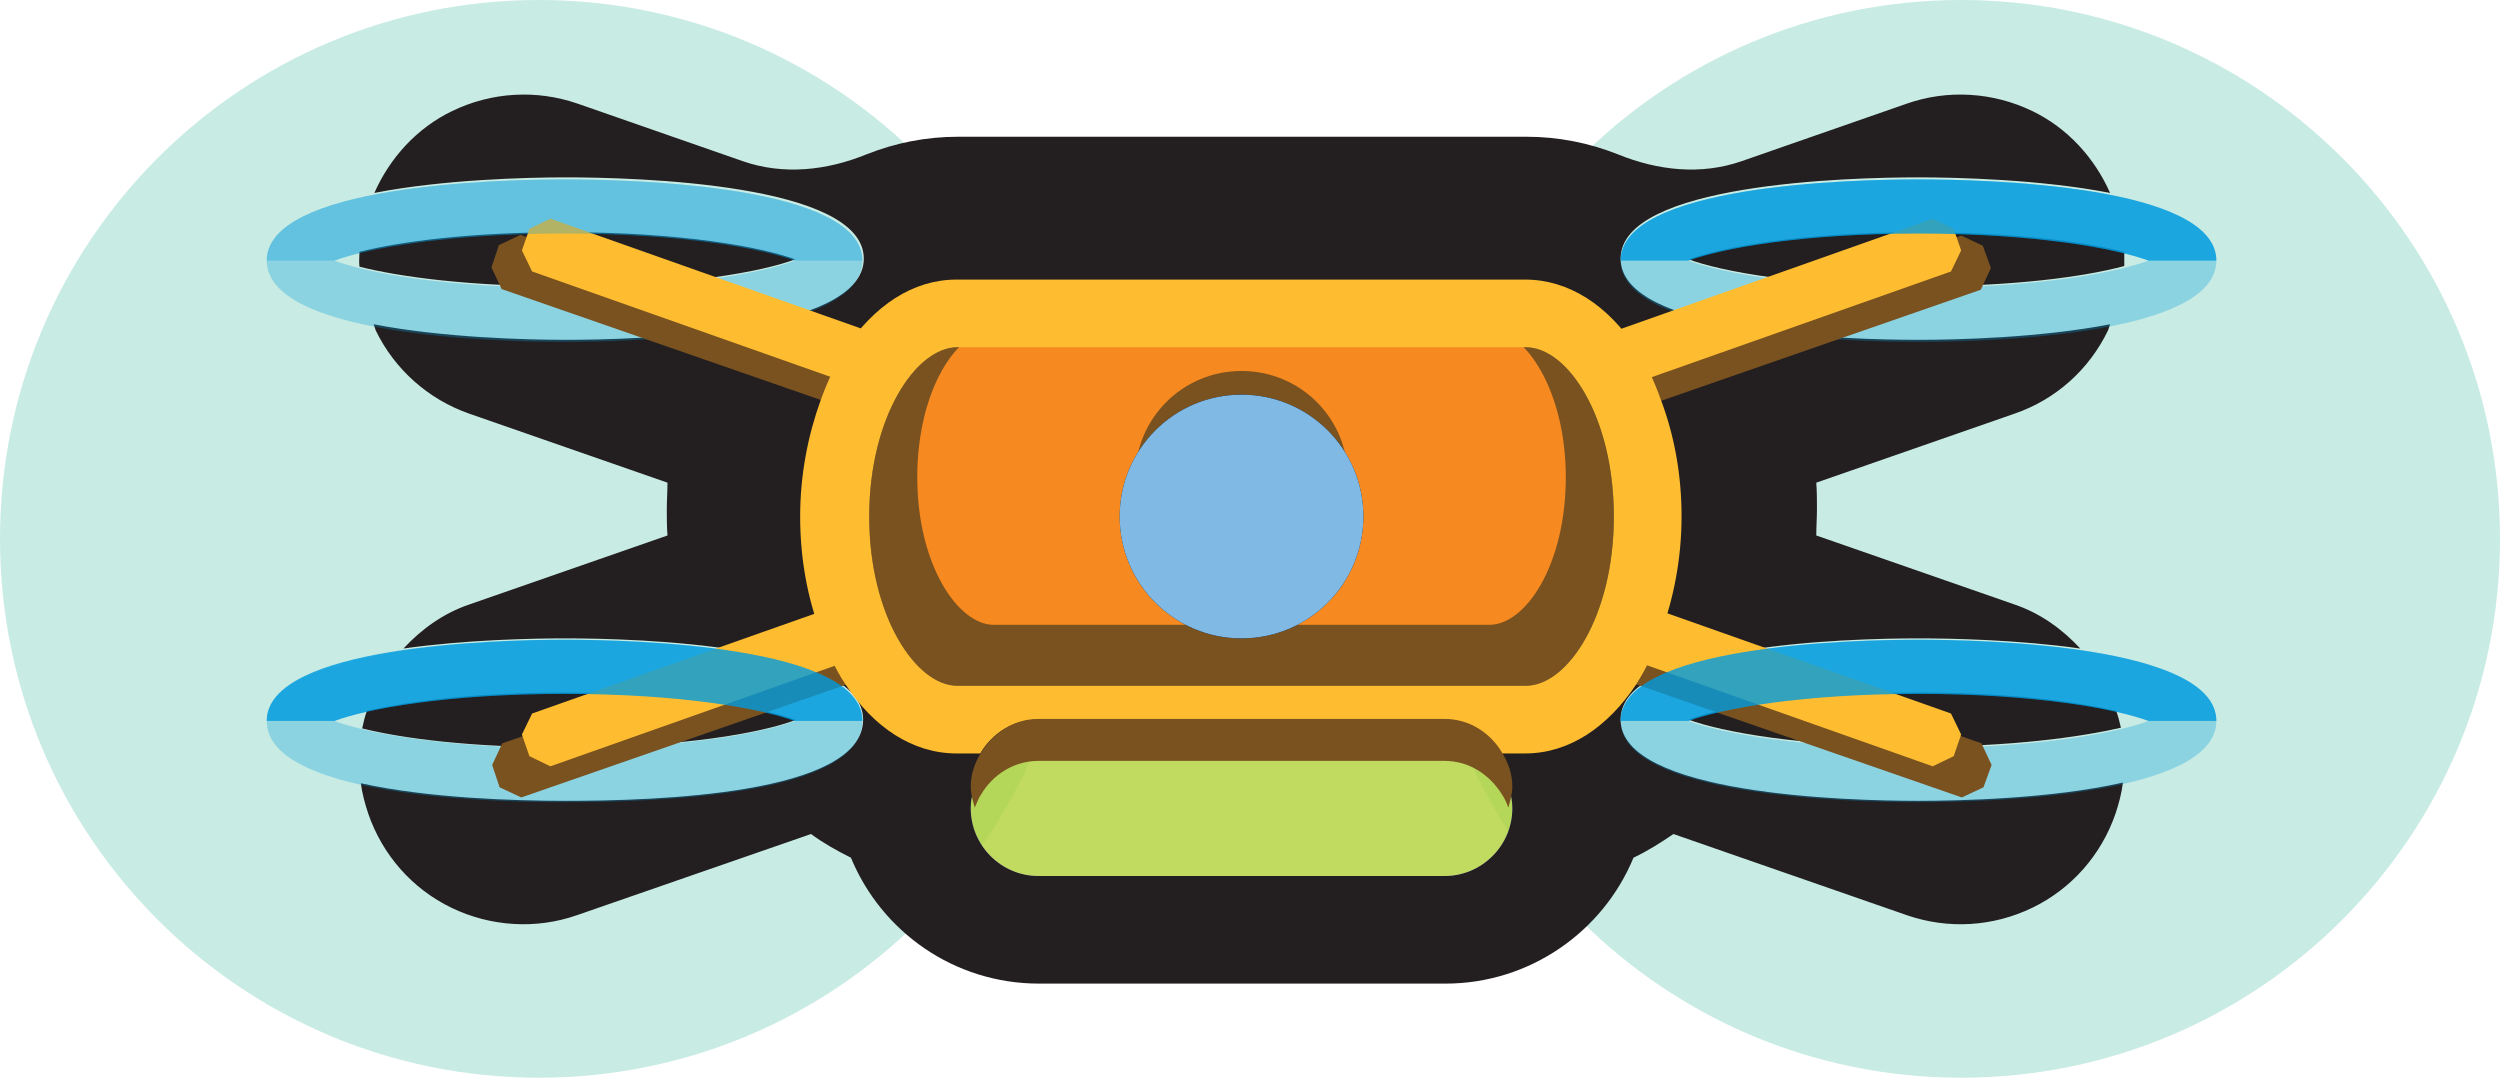
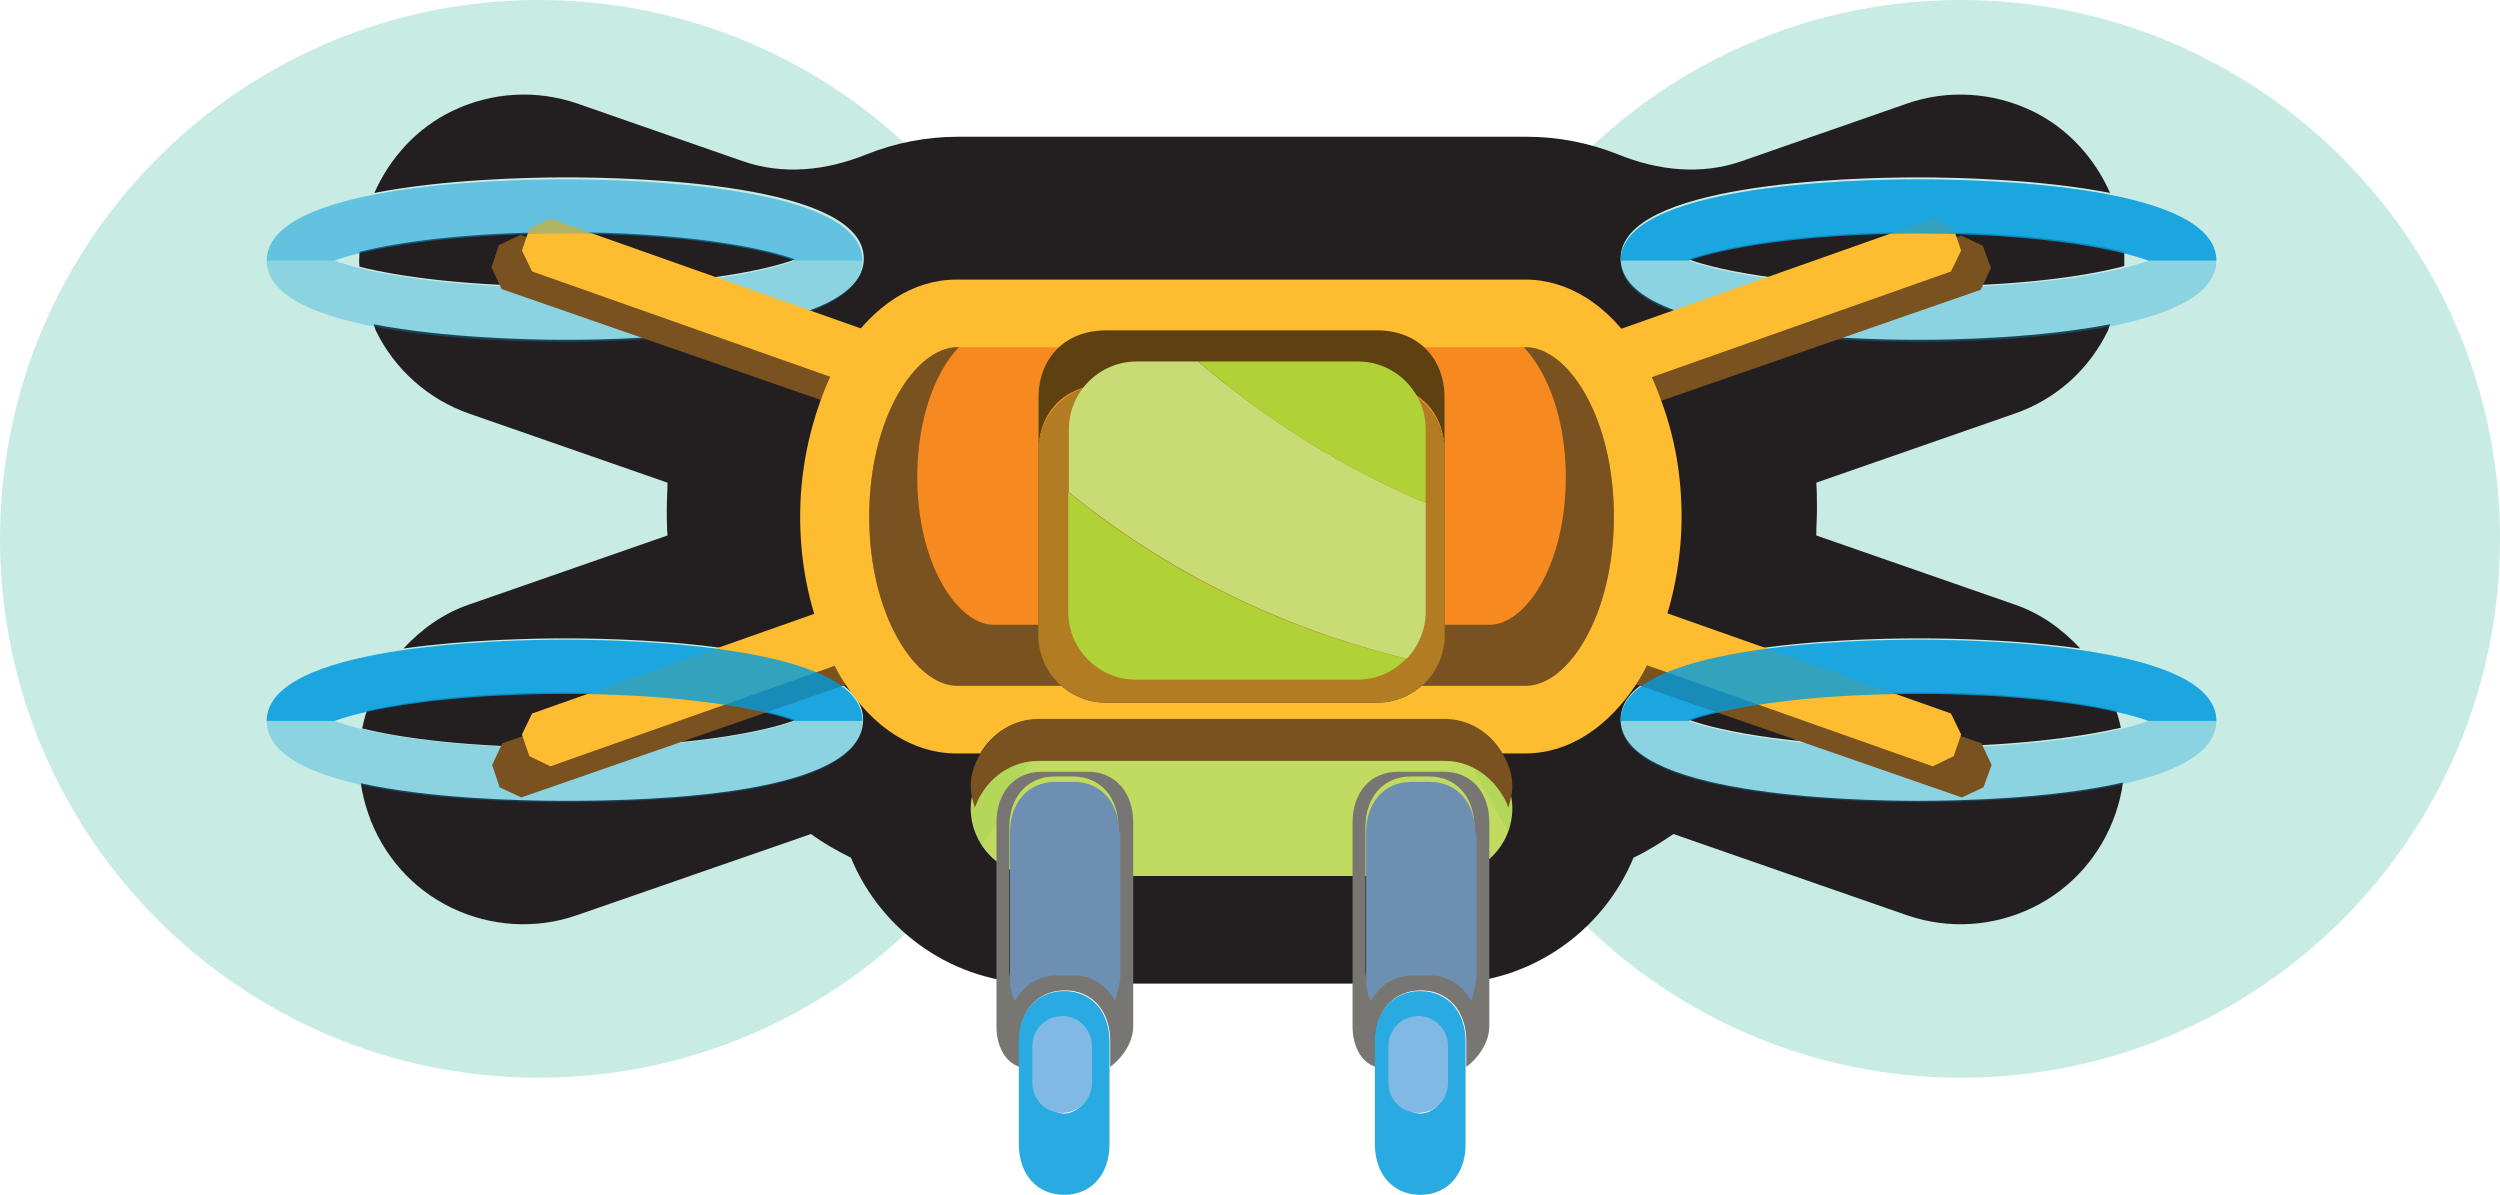
- <svg xmlns="http://www.w3.org/2000/svg" id="Layer_2" data-name="Layer 2" viewBox="0 0 36.93 15.93">
+ <svg xmlns="http://www.w3.org/2000/svg" id="Layer_2" data-name="Layer 2" viewBox="0 0 36.93 17.65" overflow="visible">
  <defs>
    <style>
      .cls-1 {
+         fill: #2c451e;
+         opacity: .9;
+       }
+ 
+       .cls-1, .cls-2, .cls-3, .cls-4 {
+         isolation: isolate;
+       }
+ 
+       .cls-5 {
+         fill: #5f4011;
+       }
+ 
+       .cls-6, .cls-7 {
        fill: #b0d237;
      }

-       .cls-1, .cls-2 {
+       .cls-6, .cls-3 {
        opacity: .8;
      }

-       .cls-3 {
+       .cls-8 {
        fill: #231f20;
      }

-       .cls-4 {
+       .cls-2 {
        fill: #f6891f;
      }

-       .cls-4, .cls-2, .cls-5 {
-         isolation: isolate;
+       .cls-9 {
+         fill: #6d8fb1;
      }

-       .cls-6 {
+       .cls-10 {
        fill: #7a5220;
      }

-       .cls-7 {
+       .cls-11 {
        fill: #47bda1;
      }

-       .cls-7, .cls-5 {
+       .cls-11, .cls-4 {
        opacity: .3;
      }

-       .cls-8 {
+       .cls-12 {
+         fill: #787673;
+       }
+ 
+       .cls-13 {
+         fill: #29abe2;
+       }
+ 
+       .cls-14 {
        fill: #081c29;
      }

-       .cls-9 {
+       .cls-15 {
        fill: #febd30;
      }

-       .cls-2, .cls-5 {
+       .cls-16 {
+         fill: #b27c23;
+       }
+ 
+       .cls-17 {
+         fill: #c8db75;
+       }
+ 
+       .cls-3, .cls-4 {
        fill: #009bdf;
      }

-       .cls-10 {
+       .cls-18 {
        fill: #81b9e5;
      }
    </style>
  </defs>
  <g id="Layer_1-2" data-name="Layer 1">
    <g>
-       <circle class="cls-7" cx="28.97" cy="7.96" r="7.96" />
-       <circle class="cls-7" cx="7.96" cy="7.96" r="7.96" />
+       <circle class="cls-11" cx="28.97" cy="7.96" r="7.96" />
+       <circle class="cls-11" cx="7.96" cy="7.96" r="7.96" />
      <g>
-         <path class="cls-1" d="M21.34,10.94h-6c-.37,0-.67.21-.85.5-.09.15-.15.31-.15.5,0,.55.45,1,1,1h6c.55,0,1-.45,1-1,0-.19-.06-.35-.15-.5-.17-.29-.48-.5-.85-.5Z" />
+         <path class="cls-6" d="M21.34,10.94h-6c-.37,0-.67.21-.85.5-.09.15-.15.31-.15.5,0,.55.45,1,1,1h6c.55,0,1-.45,1-1,0-.19-.06-.35-.15-.5-.17-.29-.48-.5-.85-.5Z" />
        <g>
-           <path class="cls-3" d="M23.94,10.63c0-1.11,3.37-1.2,4.4-1.2.48,0,1.47.02,2.39.15-.27-.29-.59-.52-.97-.65l-2.93-1.02c0-.13.01-.26.01-.39s0-.26-.01-.39l2.93-1.02c.61-.21,1.1-.65,1.38-1.23h0s.02-.06.03-.09c-1.03.2-2.27.23-2.83.23-1.03,0-4.4-.09-4.4-1.2s3.37-1.2,4.4-1.2c.56,0,1.81.03,2.83.23-.23-.52-.63-.96-1.15-1.21h0c-.58-.28-1.25-.32-1.85-.11l-2.44.85c-.6.21-1.24.14-1.83-.1-.43-.17-.88-.26-1.35-.26h-8.4c-.47,0-.92.09-1.35.26-.59.24-1.23.31-1.83.1l-2.44-.85c-.61-.21-1.27-.17-1.85.11h0c-.52.25-.92.69-1.15,1.21,1.02-.2,2.27-.23,2.83-.23,1.03,0,4.4.09,4.4,1.2s-3.37,1.2-4.4,1.2c-.56,0-1.81-.03-2.84-.23.01.03.02.06.03.09h0c.28.58.78,1.02,1.38,1.23l2.93,1.02c0,.13-.01.26-.01.39s0,.26.01.39l-2.93,1.02c-.38.13-.7.36-.97.65.92-.13,1.91-.15,2.39-.15,1.03,0,4.4.09,4.4,1.2s-3.08,1.2-4.4,1.2c-.74,0-2.03-.04-3.02-.26.02.15.06.3.11.45h0c.21.61.65,1.11,1.23,1.39h0c.58.28,1.25.32,1.85.11l3.46-1.2c.19.14.39.25.59.35.45,1.09,1.52,1.86,2.78,1.86h6c1.25,0,2.33-.77,2.78-1.86.21-.1.4-.22.59-.35l3.45,1.2c.61.21,1.27.17,1.85-.11h0c.58-.28,1.02-.78,1.23-1.39.05-.15.09-.3.11-.46-1.06.24-2.43.27-3.02.27-1.03,0-4.4-.09-4.4-1.2ZM21.34,12.94h-6c-.55,0-1-.45-1-1,0-.19.06-.35.15-.5.17-.29.48-.5.85-.5h6c.37,0,.67.21.85.5.09.15.15.31.15.5,0,.55-.45,1-1,1Z" />
-           <path class="cls-3" d="M11.74,10.63c-.49-.18-1.66-.4-3.4-.4-1.32,0-2.31.13-2.92.27-.03.08-.05.17-.07.26.6.15,1.6.28,2.99.28,1.77,0,2.92-.22,3.4-.4Z" />
-           <path class="cls-3" d="M24.94,10.63c.49.18,1.66.4,3.4.4,1.37,0,2.38-.14,2.99-.28-.02-.09-.04-.17-.07-.25-.61-.14-1.6-.27-2.92-.27-1.74,0-2.91.22-3.4.4Z" />
-           <path class="cls-3" d="M24.94,3.83c.49.18,1.66.4,3.4.4,1.41,0,2.44-.14,3.04-.3,0-.07,0-.14,0-.21-.6-.15-1.63-.29-3.03-.29-1.74,0-2.91.22-3.4.4Z" />
-           <path class="cls-3" d="M11.74,3.83c-.49-.18-1.66-.4-3.4-.4-1.41,0-2.43.14-3.03.29,0,.07-.01.14,0,.22.6.15,1.61.29,3.04.29,1.77,0,2.92-.22,3.4-.4Z" />
+           <path class="cls-8" d="M23.94,10.63c0-1.11,3.37-1.2,4.4-1.2.48,0,1.47.02,2.39.15-.27-.29-.59-.52-.97-.65l-2.93-1.02c0-.13.01-.26.01-.39s0-.26-.01-.39l2.93-1.02c.61-.21,1.1-.65,1.38-1.23h0s.02-.06.03-.09c-1.03.2-2.27.23-2.83.23-1.03,0-4.4-.09-4.4-1.2s3.37-1.2,4.4-1.2c.56,0,1.81.03,2.83.23-.23-.52-.63-.96-1.15-1.21h0c-.58-.28-1.25-.32-1.85-.11l-2.44.85c-.6.21-1.24.14-1.83-.1-.43-.17-.88-.26-1.35-.26h-8.4c-.47,0-.92.09-1.35.26-.59.24-1.23.31-1.83.1l-2.44-.85c-.61-.21-1.27-.17-1.85.11h0c-.52.25-.92.69-1.15,1.21,1.02-.2,2.27-.23,2.83-.23,1.03,0,4.4.09,4.4,1.2s-3.37,1.2-4.4,1.2c-.56,0-1.81-.03-2.84-.23.01.03.02.06.03.09h0c.28.58.78,1.02,1.38,1.23l2.93,1.02c0,.13-.01.26-.01.39s0,.26.01.39l-2.93,1.02c-.38.13-.7.36-.97.65.92-.13,1.91-.15,2.39-.15,1.03,0,4.4.09,4.4,1.2s-3.08,1.2-4.4,1.2c-.74,0-2.03-.04-3.02-.26.02.15.06.3.11.45h0c.21.61.65,1.11,1.23,1.39h0c.58.28,1.25.32,1.85.11l3.46-1.2c.19.14.39.25.59.35.45,1.09,1.52,1.86,2.78,1.86h6c1.25,0,2.33-.77,2.78-1.86.21-.1.4-.22.59-.35l3.45,1.2c.61.21,1.27.17,1.85-.11h0c.58-.28,1.02-.78,1.23-1.39.05-.15.09-.3.11-.46-1.06.24-2.43.27-3.02.27-1.03,0-4.4-.09-4.4-1.2ZM21.34,12.94h-6c-.55,0-1-.45-1-1,0-.19.06-.35.15-.5.17-.29.48-.5.85-.5h6c.37,0,.67.21.85.5.09.15.15.31.15.5,0,.55-.45,1-1,1Z" />
+           <path class="cls-8" d="M11.74,10.63c-.49-.18-1.66-.4-3.4-.4-1.32,0-2.31.13-2.92.27-.03.08-.05.17-.07.26.6.15,1.6.28,2.99.28,1.77,0,2.92-.22,3.4-.4Z" />
+           <path class="cls-8" d="M24.94,10.63c.49.18,1.66.4,3.4.4,1.37,0,2.38-.14,2.99-.28-.02-.09-.04-.17-.07-.25-.61-.14-1.6-.27-2.92-.27-1.74,0-2.91.22-3.4.4Z" />
+           <path class="cls-8" d="M24.94,3.83c.49.18,1.66.4,3.4.4,1.41,0,2.44-.14,3.04-.3,0-.07,0-.14,0-.21-.6-.15-1.63-.29-3.03-.29-1.74,0-2.91.22-3.4.4Z" />
+           <path class="cls-8" d="M11.74,3.83c-.49-.18-1.66-.4-3.4-.4-1.41,0-2.43.14-3.03.29,0,.07-.01.14,0,.22.6.15,1.61.29,3.04.29,1.77,0,2.92-.22,3.4-.4Z" />
        </g>
-         <path class="cls-5" d="M8.34,11.85c-1.32,0-4.4-.12-4.4-1.2s3.37-1.2,4.4-1.2,4.4.09,4.4,1.2-3.08,1.2-4.4,1.2ZM4.94,10.65c.48.18,1.63.4,3.4.4s2.92-.22,3.4-.4c-.49-.18-1.66-.4-3.4-.4s-2.92.22-3.4.4Z" />
-         <path class="cls-5" d="M28.34,11.85c-1.03,0-4.4-.09-4.4-1.2s3.37-1.2,4.4-1.2,4.4.09,4.4,1.2-3.37,1.2-4.4,1.2ZM24.94,10.65c.49.18,1.66.4,3.4.4s2.91-.22,3.4-.4c-.49-.18-1.66-.4-3.4-.4s-2.91.22-3.4.4Z" />
-         <path class="cls-6" d="M24.54,9.34c-.1.28-.22.55-.37.77l4.81,1.67.32-.15.12-.33-.15-.32-4.72-1.64Z" />
-         <path class="cls-6" d="M12.14,9.34l-4.72,1.64-.15.32.11.33.32.15,4.81-1.67c-.15-.23-.27-.49-.37-.77Z" />
-         <path class="cls-9" d="M24.29,8.94c-.1.27-.21.53-.35.75l4.61,1.63.31-.15.11-.32-.15-.31-4.53-1.6Z" />
-         <path class="cls-9" d="M12.39,8.94l-4.53,1.6-.15.31.11.32.31.15,4.61-1.63c-.14-.22-.26-.48-.35-.75Z" />
-         <path class="cls-2" d="M3.94,10.65c0-1.11,3.37-1.2,4.4-1.2s4.4.09,4.4,1.2M11.74,10.65c-.49-.18-1.66-.4-3.4-.4s-2.92.22-3.4.4" />
-         <path class="cls-2" d="M23.94,10.65c0-1.11,3.37-1.2,4.4-1.2s4.4.09,4.4,1.2M31.74,10.65c-.49-.18-1.66-.4-3.4-.4s-2.91.22-3.4.4" />
-         <path class="cls-5" d="M8.34,5.05c-1.03,0-4.4-.09-4.4-1.2s3.37-1.2,4.4-1.2,4.4.09,4.4,1.2-3.37,1.2-4.4,1.2ZM4.94,3.85c.48.18,1.63.4,3.4.4s2.92-.22,3.4-.4c-.49-.18-1.66-.4-3.4-.4s-2.92.22-3.4.4Z" />
-         <path class="cls-5" d="M28.34,5.05c-1.03,0-4.4-.09-4.4-1.2s3.37-1.2,4.4-1.2,4.4.09,4.4,1.2-3.37,1.2-4.4,1.2ZM24.94,3.85c.49.18,1.66.4,3.4.4s2.91-.22,3.4-.4c-.49-.18-1.66-.4-3.4-.4s-2.91.22-3.4.4Z" />
-         <path class="cls-6" d="M12.5,5.14l-4.81-1.67-.32.15-.11.33.15.32,4.72,1.64c.1-.28.22-.55.37-.77Z" />
-         <path class="cls-6" d="M24.54,5.92l4.72-1.64.15-.32-.12-.33-.32-.15-4.81,1.67c.15.23.27.49.37.77Z" />
-         <path class="cls-9" d="M12.74,4.86l-4.61-1.63-.31.15-.11.32.15.31,4.53,1.6c.1-.27.21-.53.35-.75Z" />
-         <path class="cls-9" d="M24.29,5.61l4.53-1.6.15-.31-.11-.32-.31-.15-4.61,1.63c.14.22.26.48.35.75Z" />
-         <path class="cls-6" d="M23.84,7.63c0-1.47-.68-2.5-1.3-2.5h-8.4c-.61,0-1.3,1.03-1.3,2.5s.69,2.5,1.3,2.5h8.4c.62,0,1.3-1.03,1.3-2.5ZM18.34,9.43c-.99,0-1.8-.81-1.8-1.8s.81-1.8,1.8-1.8,1.8.81,1.8,1.8-.81,1.8-1.8,1.8Z" />
-         <path class="cls-4" d="M23.13,7.05c0-1.28-.6-2.18-1.13-2.18h-7.32c-.54,0-1.13.89-1.13,2.18s.6,2.18,1.13,2.18h7.32c.54,0,1.13-.89,1.13-2.18ZM18.34,8.62c-.87,0-1.57-.7-1.57-1.57s.7-1.57,1.57-1.57,1.57.7,1.57,1.57-.7,1.57-1.57,1.57Z" />
-         <path class="cls-9" d="M24.54,9.34c.18-.5.3-1.08.3-1.71s-.11-1.2-.3-1.71c-.1-.28-.22-.55-.37-.77-.41-.63-.99-1.02-1.64-1.02h-8.4c-.65,0-1.22.39-1.64,1.02-.15.23-.27.49-.37.77-.18.5-.3,1.08-.3,1.71s.11,1.2.3,1.71c.1.28.22.55.37.77.41.63.99,1.02,1.64,1.02h.35c.17-.29.48-.5.85-.5h6c.37,0,.67.21.85.5h.35c.65,0,1.22-.39,1.64-1.02.15-.23.27-.49.37-.77ZM14.14,10.13c-.61,0-1.3-1.03-1.3-2.5s.69-2.5,1.3-2.5h8.4c.62,0,1.3,1.03,1.3,2.5s-.68,2.5-1.3,2.5h-8.4Z" />
-         <circle class="cls-8" cx="18.34" cy="7.63" r="1.8" />
-         <circle class="cls-10" cx="18.34" cy="7.63" r="1.8" />
-         <path class="cls-6" d="M14.49,11.74c.17-.29.48-.5.85-.5h6c.37,0,.67.21.85.5.04.06.07.13.09.19.03-.1.06-.2.06-.31,0-.19-.06-.35-.15-.5-.17-.29-.48-.5-.85-.5h-6c-.37,0-.67.21-.85.5-.09.15-.15.31-.15.5,0,.11.03.21.06.31.03-.07.05-.13.09-.19Z" />
-         <path class="cls-5" d="M3.94,3.85c0-1.11,3.37-1.2,4.4-1.2s4.4.09,4.4,1.2M11.74,3.85c-.49-.18-1.66-.4-3.4-.4s-2.92.22-3.4.4" />
-         <path class="cls-2" d="M23.94,3.85c0-1.11,3.37-1.2,4.4-1.2s4.4.09,4.4,1.2M31.74,3.85c-.49-.18-1.66-.4-3.4-.4s-2.91.22-3.4.4" />
+         <path class="cls-4" d="M8.34,11.85c-1.32,0-4.4-.12-4.4-1.2s3.37-1.2,4.4-1.2,4.4.09,4.4,1.2-3.08,1.2-4.4,1.2ZM4.94,10.65c.48.18,1.63.4,3.4.4s2.92-.22,3.4-.4c-.49-.18-1.66-.4-3.4-.4s-2.92.22-3.4.4Z" />
+         <path class="cls-4" d="M28.34,11.85c-1.03,0-4.4-.09-4.4-1.2s3.37-1.2,4.4-1.2,4.4.09,4.4,1.2-3.37,1.2-4.4,1.2ZM24.94,10.65c.49.18,1.66.4,3.4.4s2.91-.22,3.4-.4c-.49-.18-1.66-.4-3.4-.4s-2.91.22-3.4.4Z" />
+         <path class="cls-10" d="M24.54,9.34c-.1.28-.22.55-.37.77l4.81,1.67.32-.15.12-.33-.15-.32-4.72-1.64Z" />
+         <path class="cls-10" d="M12.14,9.34l-4.72,1.64-.15.32.11.33.32.15,4.81-1.67c-.15-.23-.27-.49-.37-.77Z" />
+         <path class="cls-15" d="M24.29,8.94c-.1.27-.21.53-.35.75l4.61,1.63.31-.15.11-.32-.15-.31-4.53-1.6Z" />
+         <path class="cls-15" d="M12.39,8.94l-4.53,1.6-.15.31.11.32.31.15,4.61-1.63c-.14-.22-.26-.48-.35-.75Z" />
+         <path class="cls-3" d="M3.94,10.65c0-1.11,3.37-1.2,4.4-1.2s4.4.09,4.4,1.2M11.74,10.65c-.49-.18-1.66-.4-3.4-.4s-2.92.22-3.4.4" />
+         <path class="cls-3" d="M23.94,10.65c0-1.11,3.37-1.2,4.4-1.2s4.4.09,4.4,1.2M31.74,10.65c-.49-.18-1.66-.4-3.4-.4s-2.91.22-3.4.4" />
+         <path class="cls-4" d="M8.34,5.05c-1.03,0-4.4-.09-4.4-1.2s3.37-1.2,4.4-1.2,4.4.09,4.4,1.2-3.37,1.2-4.4,1.2ZM4.94,3.85c.48.18,1.63.4,3.4.4s2.92-.22,3.4-.4c-.49-.18-1.66-.4-3.4-.4s-2.92.22-3.4.4Z" />
+         <path class="cls-4" d="M28.34,5.05c-1.03,0-4.4-.09-4.4-1.2s3.37-1.2,4.4-1.2,4.4.09,4.4,1.2-3.37,1.2-4.4,1.2ZM24.94,3.85c.49.18,1.66.4,3.4.4s2.91-.22,3.4-.4c-.49-.18-1.66-.4-3.4-.4s-2.91.22-3.4.4Z" />
+         <path class="cls-10" d="M12.5,5.14l-4.81-1.67-.32.15-.11.33.15.32,4.72,1.64c.1-.28.22-.55.37-.77Z" />
+         <path class="cls-10" d="M24.54,5.92l4.72-1.64.15-.32-.12-.33-.32-.15-4.81,1.67c.15.23.27.49.37.77Z" />
+         <path class="cls-15" d="M12.74,4.86l-4.61-1.63-.31.15-.11.32.15.31,4.53,1.6c.1-.27.21-.53.35-.75Z" />
+         <path class="cls-15" d="M24.29,5.61l4.53-1.6.15-.31-.11-.32-.31-.15-4.61,1.63c.14.22.26.48.35.75Z" />
+         <path class="cls-10" d="M23.84,7.63c0-1.47-.68-2.5-1.3-2.5h-8.4c-.61,0-1.3,1.03-1.3,2.5s.69,2.5,1.3,2.5h8.4c.62,0,1.3-1.03,1.3-2.5ZM18.34,9.43c-.99,0-1.8-.81-1.8-1.8s.81-1.8,1.8-1.8,1.8.81,1.8,1.8-.81,1.8-1.8,1.8Z" />
+         <path class="cls-2" d="M23.13,7.05c0-1.28-.6-2.18-1.13-2.18h-7.32c-.54,0-1.13.89-1.13,2.18s.6,2.18,1.13,2.18h7.32c.54,0,1.13-.89,1.13-2.18ZM18.34,8.62c-.87,0-1.57-.7-1.57-1.57s.7-1.57,1.57-1.57,1.57.7,1.57,1.57-.7,1.57-1.57,1.57Z" />
+         <path class="cls-15" d="M24.54,9.34c.18-.5.3-1.08.3-1.71s-.11-1.2-.3-1.71c-.1-.28-.22-.55-.37-.77-.41-.63-.99-1.02-1.64-1.02h-8.4c-.65,0-1.22.39-1.64,1.02-.15.23-.27.49-.37.77-.18.5-.3,1.08-.3,1.71s.11,1.2.3,1.71c.1.28.22.55.37.77.41.63.99,1.02,1.64,1.02h.35c.17-.29.48-.5.85-.5h6c.37,0,.67.21.85.5h.35c.65,0,1.22-.39,1.64-1.02.15-.23.27-.49.37-.77ZM14.14,10.13c-.61,0-1.3-1.03-1.3-2.5s.69-2.5,1.3-2.5h8.4c.62,0,1.3,1.03,1.3,2.5s-.68,2.5-1.3,2.5h-8.4Z" />
+         <circle class="cls-14" cx="18.34" cy="7.63" r="1.8" />
+         <circle class="cls-18" cx="18.34" cy="7.63" r="1.8" />
+         <path class="cls-10" d="M14.49,11.74c.17-.29.48-.5.85-.5h6c.37,0,.67.21.85.5.04.06.07.13.09.19.03-.1.06-.2.06-.31,0-.19-.06-.35-.15-.5-.17-.29-.48-.5-.85-.5h-6c-.37,0-.67.21-.85.5-.09.15-.15.31-.15.5,0,.11.03.21.06.31.03-.07.05-.13.09-.19Z" />
+         <path class="cls-4" d="M3.94,3.85c0-1.11,3.37-1.2,4.4-1.2s4.4.09,4.4,1.2M11.74,3.85c-.49-.18-1.66-.4-3.4-.4s-2.92.22-3.4.4" />
+         <path class="cls-3" d="M23.94,3.85c0-1.11,3.37-1.2,4.4-1.2s4.4.09,4.4,1.2M31.74,3.85c-.49-.18-1.66-.4-3.4-.4s-2.91.22-3.4.4" />
+       </g>
+       <path class="cls-12" d="M16.06,11.4h-.67c-.4,0-.67.3-.67.75v3.01c0,.3.13.53.34.6v-.38c0-.45.27-.75.67-.75h0c.4,0,.67.3.67.75v.38c.2-.15.34-.38.34-.6v-3.01c0-.45-.27-.75-.67-.75ZM16.47,14.71c-.13-.23-.34-.38-.61-.38h-.27c-.27,0-.47.15-.61.38,0-.08-.07-.23-.07-.38v-2.11c0-.45.27-.75.67-.75h.27c.4,0,.67.3.67.75v2.11c0,.15,0,.23-.07.38Z" />
+       <path class="cls-12" d="M21.32,11.4h-.67c-.4,0-.67.3-.67.75v3.01c0,.3.13.53.34.6v-.38c0-.45.27-.75.67-.75h0c.4,0,.67.3.67.75v.38c.2-.15.34-.38.34-.6v-3.01c0-.45-.27-.75-.67-.75ZM21.73,14.71c-.13-.23-.34-.38-.61-.38h-.27c-.27,0-.47.15-.61.38,0-.08-.07-.23-.07-.38v-2.11c0-.45.27-.75.67-.75h.27c.4,0,.67.3.67.75v2.11c0,.15,0,.23-.07.38Z" />
+       <path class="cls-13" d="M20.98,14.64h0c-.4,0-.67.3-.67.75v1.51c0,.45.27.75.67.75h0c.4,0,.67-.3.67-.75v-1.51c0-.45-.27-.75-.67-.75ZM20.98,16.45h0c-.2,0-.4-.23-.4-.45v-.53c0-.23.2-.45.4-.45h0c.2,0,.4.23.4.45v.53c0,.23-.2.45-.4.45Z" />
+       <path class="cls-13" d="M15.72,14.64h0c-.4,0-.67.3-.67.75v1.51c0,.45.27.75.67.75h0c.4,0,.67-.3.67-.75v-1.51c0-.45-.27-.75-.67-.75ZM15.72,16.45h0c-.2,0-.4-.23-.4-.45v-.53c0-.23.2-.45.4-.45h0c.2,0,.4.23.4.45v.53c0,.23-.2.45-.4.45Z" />
+       <rect class="cls-18" x="20.51" y="15.02" width=".88" height="1.43" rx=".44" ry=".44" transform="translate(41.9 31.46) rotate(180)" />
+       <rect class="cls-18" x="15.25" y="15.02" width=".88" height="1.43" rx=".44" ry=".44" transform="translate(31.38 31.46) rotate(180)" />
+       <path class="cls-9" d="M21.79,12.3c0-.45-.27-.75-.67-.75h-.27c-.4,0-.67.3-.67.75v2.11c0,.15,0,.23.07.38.13-.23.34-.38.61-.38h.27c.27,0,.47.15.61.38,0-.08.07-.23.07-.38v-2.11Z" />
+       <path class="cls-9" d="M16.53,12.3c0-.45-.27-.75-.67-.75h-.27c-.4,0-.67.3-.67.75v2.11c0,.15,0,.23.07.38.13-.23.34-.38.61-.38h.27c.27,0,.47.15.61.38,0-.08.07-.23.07-.38v-2.11Z" />
+       <g>
+         <path class="cls-15" d="M16.34,5.68h4c.6,0,1,.4,1,1v-.8c0-.6-.4-1-1-1h-4c-.6,0-1,.4-1,1v.8c0-.6.4-1,1-1Z" />
+         <path class="cls-5" d="M16.34,5.68h4c.6,0,1,.4,1,1v-.8c0-.6-.4-1-1-1h-4c-.6,0-1,.4-1,1v.8c0-.6.4-1,1-1Z" />
+         <rect class="cls-15" x="15.34" y="5.68" width="6" height="4.7" rx="1" ry="1" />
+         <rect class="cls-1" x="15.34" y="5.68" width="6" height="4.7" rx="1" ry="1" />
+         <rect class="cls-16" x="15.34" y="5.68" width="6" height="4.7" rx="1" ry="1" />
+         <g>
+           <path class="cls-7" d="M15.78,9.04c0,.55.45,1,1,1h3.27c.29,0,.54-.12.72-.31-1.86-.45-3.56-1.29-4.99-2.46v1.77Z" />
+           <path class="cls-17" d="M21.06,7.43c-1.23-.52-2.36-1.23-3.36-2.09h-.91c-.55,0-1,.45-1,1v.93c1.44,1.17,3.14,2.01,4.99,2.46.17-.18.28-.42.28-.69v-1.61Z" />
+           <path class="cls-7" d="M21.06,6.34c0-.55-.45-1-1-1h-2.36c1,.86,2.13,1.57,3.36,2.09v-1.09Z" />
+         </g>
      </g>
    </g>
  </g>
</svg>
